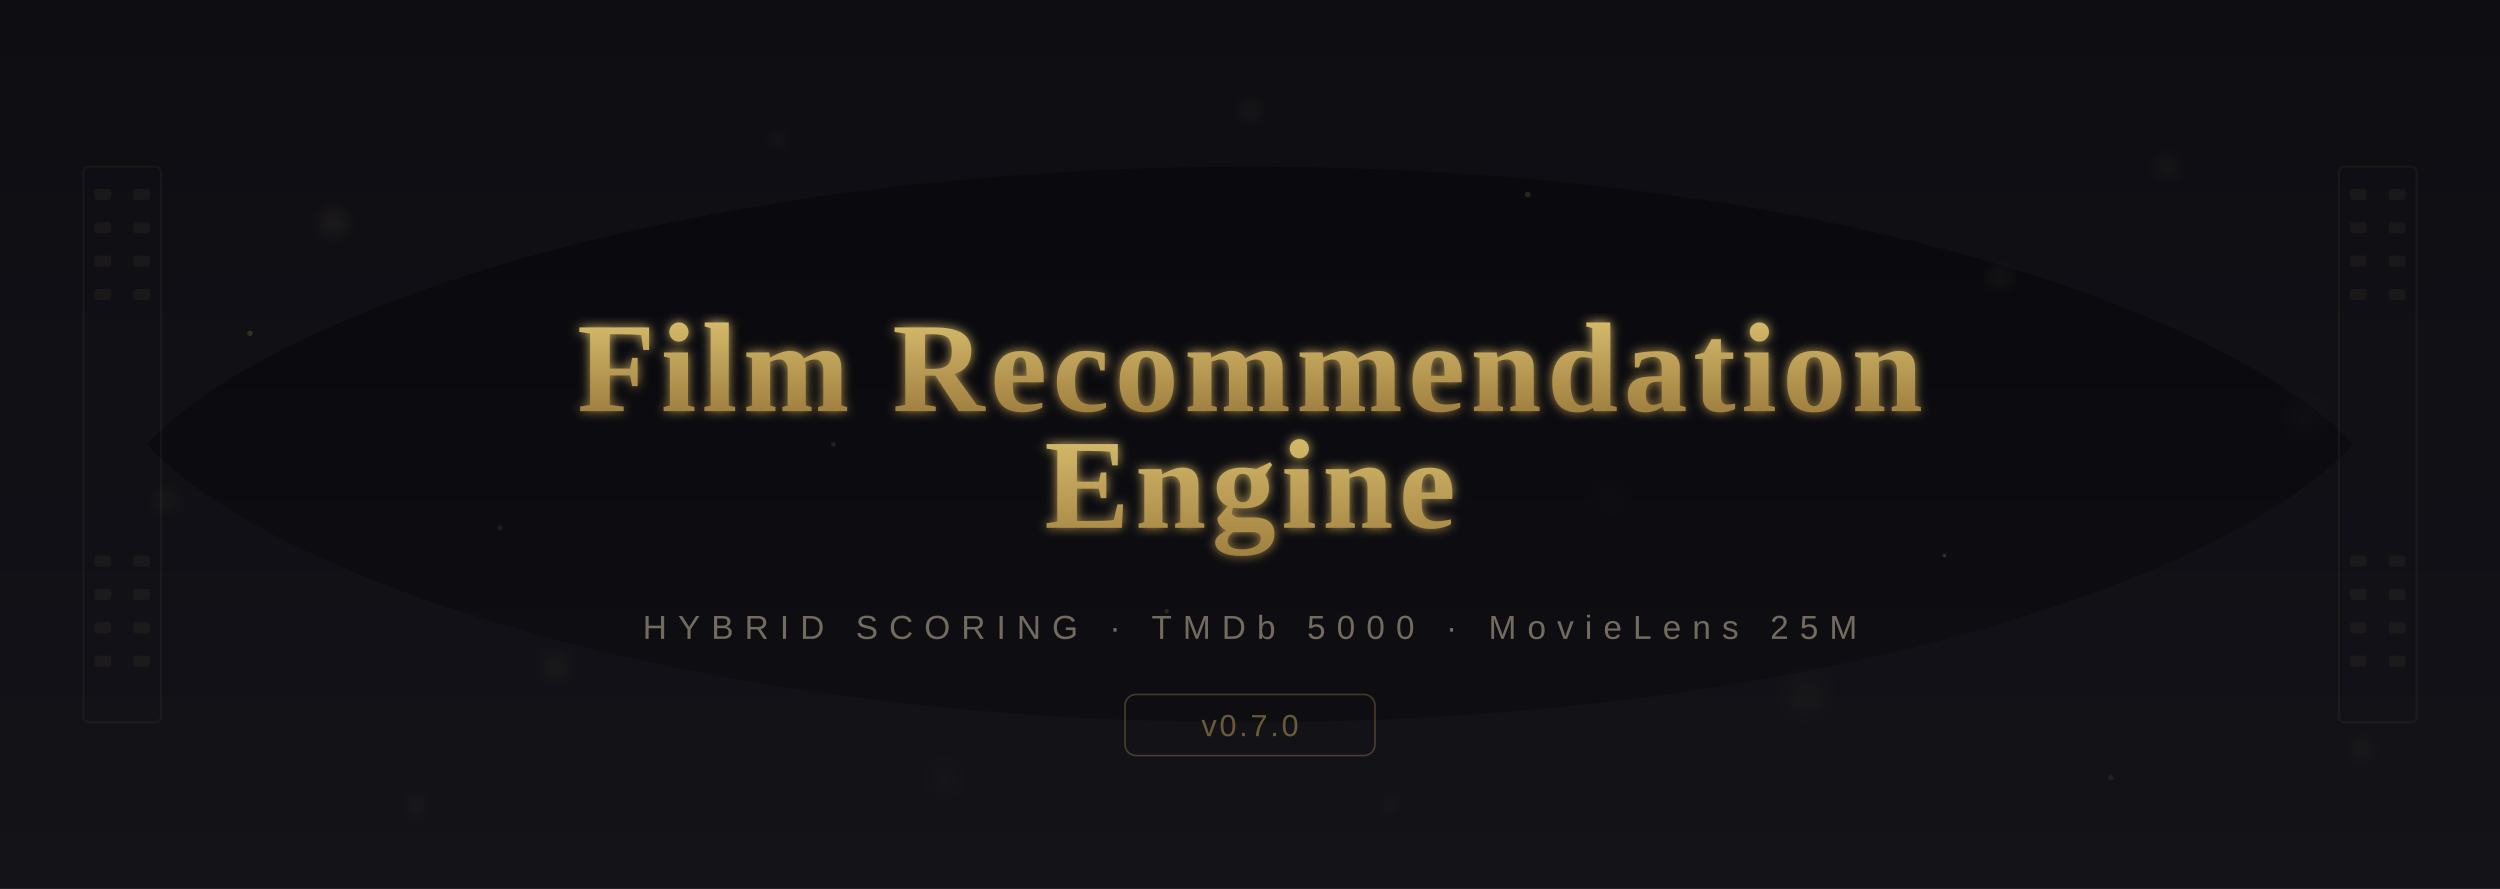
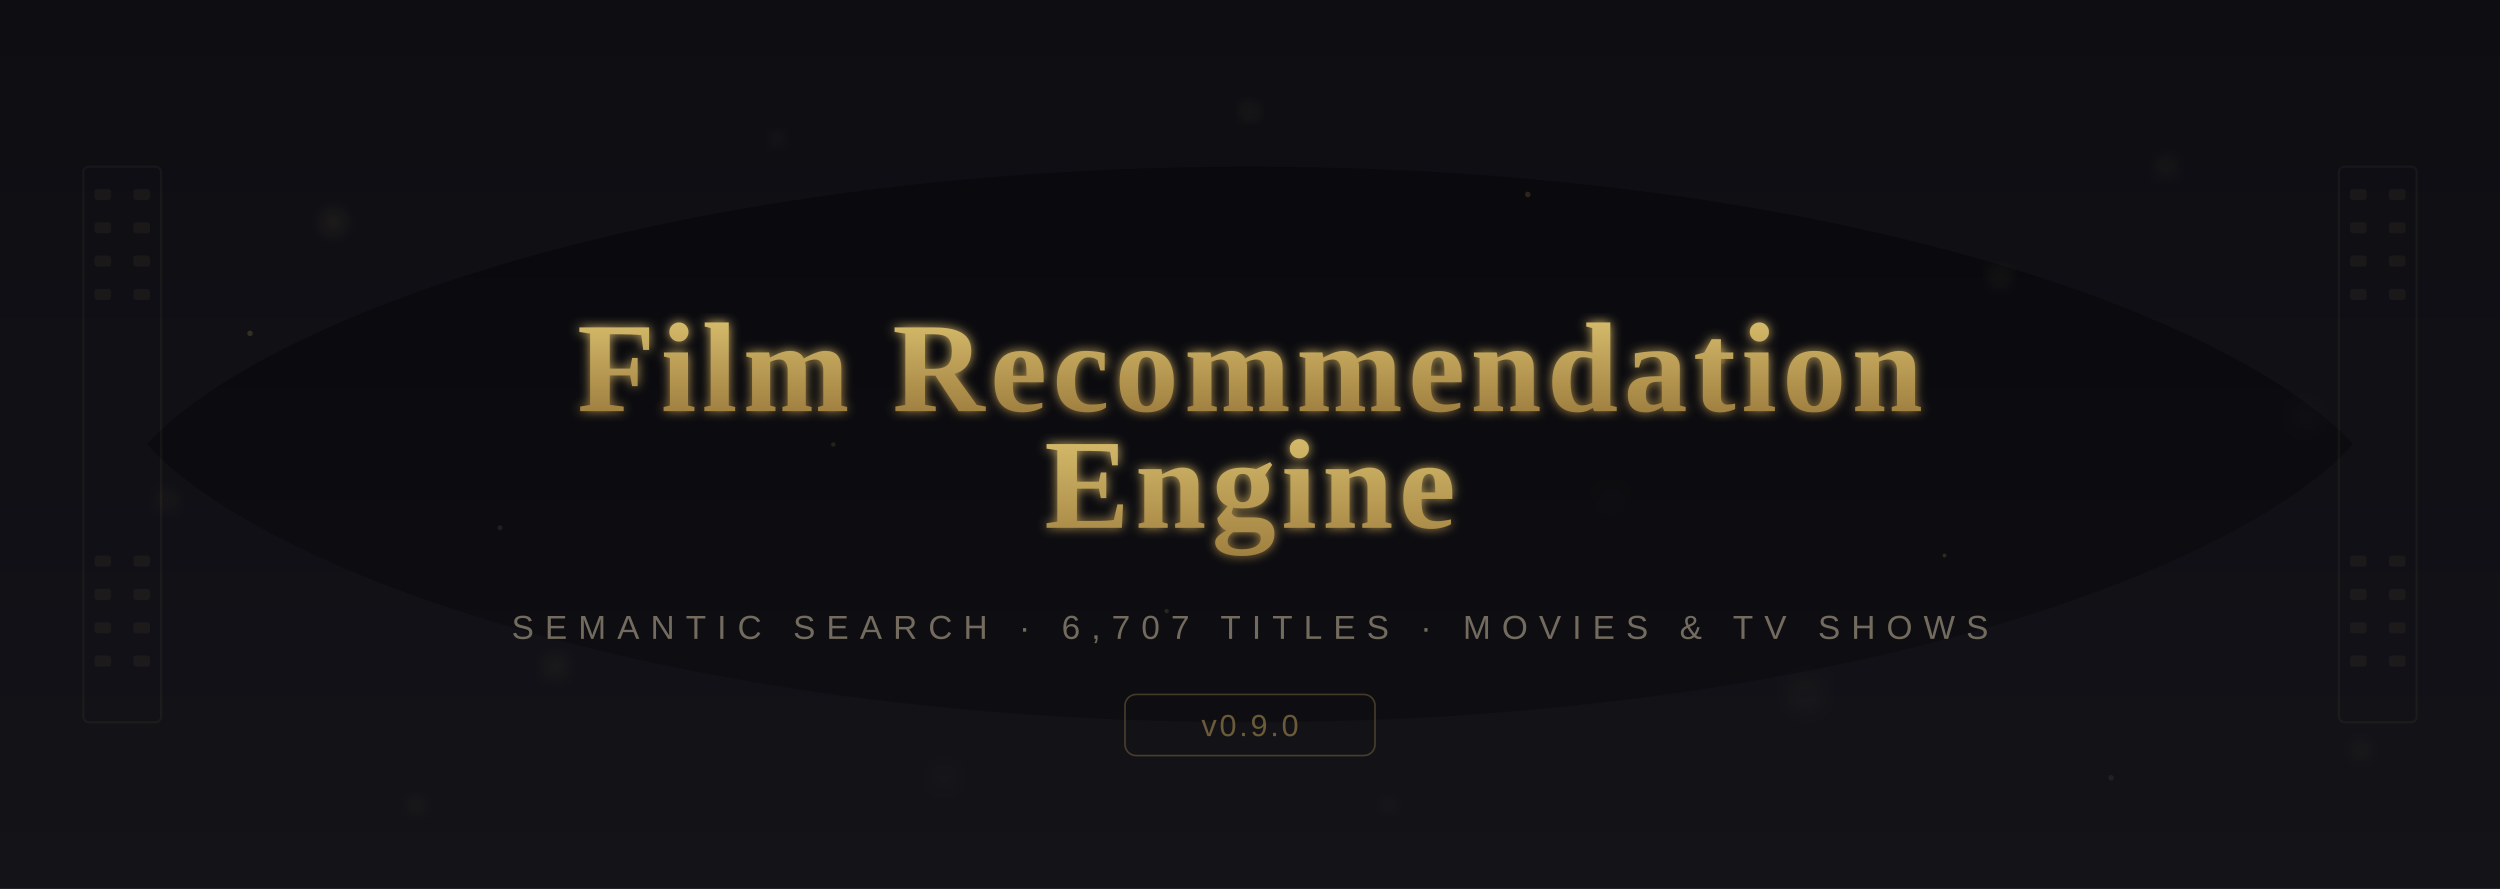
<svg xmlns="http://www.w3.org/2000/svg" viewBox="0 0 900 320" width="900" height="320">
  <defs>
    <linearGradient id="bg" x1="0" y1="0" x2="0" y2="1">
      <stop offset="0%" stop-color="#08080c" />
      <stop offset="100%" stop-color="#0f0f14" />
    </linearGradient>
    <linearGradient id="goldText" x1="0" y1="0" x2="0" y2="1">
      <stop offset="0%" stop-color="#d4b96a" />
      <stop offset="100%" stop-color="#a08040" />
    </linearGradient>
    <linearGradient id="goldLine" x1="0" y1="0" x2="1" y2="0">
      <stop offset="0%" stop-color="#c4a35a" stop-opacity="0" />
      <stop offset="30%" stop-color="#c4a35a" stop-opacity="0.4" />
      <stop offset="50%" stop-color="#c4a35a" stop-opacity="0.6" />
      <stop offset="70%" stop-color="#c4a35a" stop-opacity="0.4" />
      <stop offset="100%" stop-color="#c4a35a" stop-opacity="0" />
    </linearGradient>
    <filter id="glow" x="-10%" y="-10%" width="120%" height="120%">
      <feGaussianBlur in="SourceGraphic" stdDeviation="2" result="blur" />
      <feMerge>
        <feMergeNode in="blur" />
        <feMergeNode in="SourceGraphic" />
      </feMerge>
    </filter>
    <filter id="bokeh" x="-50%" y="-50%" width="200%" height="200%">
      <feGaussianBlur in="SourceGraphic" stdDeviation="3" />
    </filter>
    <filter id="softBokeh" x="-50%" y="-50%" width="200%" height="200%">
      <feGaussianBlur in="SourceGraphic" stdDeviation="5" />
    </filter>
  </defs>
  <rect width="900" height="320" fill="url(#bg)" />
  <rect width="900" height="320" fill="url(#bg)" opacity="0" />
  <ellipse cx="450" cy="160" rx="500" ry="200" fill="none" stroke="#1a1a22" stroke-width="200" opacity="0.3" />
  <circle cx="120" cy="80" r="4" fill="#c4a35a" opacity="0.12" filter="url(#bokeh)" />
  <circle cx="780" cy="60" r="3" fill="#c4a35a" opacity="0.1" filter="url(#bokeh)" />
  <circle cx="650" cy="250" r="5" fill="#c4a35a" opacity="0.08" filter="url(#softBokeh)" />
  <circle cx="200" cy="240" r="3.5" fill="#c4a35a" opacity="0.1" filter="url(#bokeh)" />
  <circle cx="450" cy="40" r="2.5" fill="#c4a35a" opacity="0.15" filter="url(#bokeh)" />
  <circle cx="340" cy="280" r="4" fill="#c4a35a" opacity="0.07" filter="url(#softBokeh)" />
  <circle cx="60" cy="180" r="3" fill="#c4a35a" opacity="0.09" filter="url(#bokeh)" />
  <circle cx="830" cy="150" r="4.5" fill="#c4a35a" opacity="0.06" filter="url(#softBokeh)" />
  <circle cx="500" cy="290" r="2" fill="#c4a35a" opacity="0.12" filter="url(#bokeh)" />
  <circle cx="720" cy="100" r="3" fill="#c4a35a" opacity="0.11" filter="url(#bokeh)" />
  <circle cx="280" cy="50" r="2" fill="#d4b96a" opacity="0.13" filter="url(#bokeh)" />
  <circle cx="580" cy="180" r="3.5" fill="#c4a35a" opacity="0.05" filter="url(#softBokeh)" />
  <circle cx="150" cy="290" r="2.5" fill="#c4a35a" opacity="0.1" filter="url(#bokeh)" />
  <circle cx="400" cy="130" r="1.5" fill="#d4b96a" opacity="0.18" filter="url(#bokeh)" />
  <circle cx="850" cy="270" r="3" fill="#c4a35a" opacity="0.08" filter="url(#bokeh)" />
  <circle cx="90" cy="120" r="1" fill="#c4a35a" opacity="0.2" />
  <circle cx="300" cy="160" r="0.8" fill="#c4a35a" opacity="0.15" />
  <circle cx="550" cy="70" r="1" fill="#c4a35a" opacity="0.18" />
  <circle cx="700" cy="200" r="0.7" fill="#c4a35a" opacity="0.2" />
  <circle cx="180" cy="190" r="0.9" fill="#c4a35a" opacity="0.12" />
  <circle cx="620" cy="130" r="1.1" fill="#c4a35a" opacity="0.14" />
  <circle cx="420" cy="220" r="0.8" fill="#c4a35a" opacity="0.16" />
  <circle cx="760" cy="280" r="1" fill="#c4a35a" opacity="0.1" />
  <line x1="100" y1="115" x2="360" y2="115" stroke="url(#goldLine)" stroke-width="0.5" />
  <line x1="540" y1="115" x2="800" y2="115" stroke="url(#goldLine)" stroke-width="0.5" />
  <line x1="100" y1="205" x2="360" y2="205" stroke="url(#goldLine)" stroke-width="0.5" />
  <line x1="540" y1="205" x2="800" y2="205" stroke="url(#goldLine)" stroke-width="0.5" />
  <g opacity="0.06">
    <rect x="30" y="60" width="28" height="200" rx="2" fill="none" stroke="#c4a35a" stroke-width="0.8" />
    <rect x="34" y="68" width="6" height="4" rx="1" fill="#c4a35a" />
    <rect x="34" y="80" width="6" height="4" rx="1" fill="#c4a35a" />
    <rect x="34" y="92" width="6" height="4" rx="1" fill="#c4a35a" />
    <rect x="34" y="104" width="6" height="4" rx="1" fill="#c4a35a" />
    <rect x="34" y="200" width="6" height="4" rx="1" fill="#c4a35a" />
    <rect x="34" y="212" width="6" height="4" rx="1" fill="#c4a35a" />
    <rect x="34" y="224" width="6" height="4" rx="1" fill="#c4a35a" />
    <rect x="34" y="236" width="6" height="4" rx="1" fill="#c4a35a" />
    <rect x="48" y="68" width="6" height="4" rx="1" fill="#c4a35a" />
    <rect x="48" y="80" width="6" height="4" rx="1" fill="#c4a35a" />
    <rect x="48" y="92" width="6" height="4" rx="1" fill="#c4a35a" />
    <rect x="48" y="104" width="6" height="4" rx="1" fill="#c4a35a" />
    <rect x="48" y="200" width="6" height="4" rx="1" fill="#c4a35a" />
    <rect x="48" y="212" width="6" height="4" rx="1" fill="#c4a35a" />
    <rect x="48" y="224" width="6" height="4" rx="1" fill="#c4a35a" />
    <rect x="48" y="236" width="6" height="4" rx="1" fill="#c4a35a" />
  </g>
  <g opacity="0.06">
    <rect x="842" y="60" width="28" height="200" rx="2" fill="none" stroke="#c4a35a" stroke-width="0.8" />
    <rect x="846" y="68" width="6" height="4" rx="1" fill="#c4a35a" />
    <rect x="846" y="80" width="6" height="4" rx="1" fill="#c4a35a" />
    <rect x="846" y="92" width="6" height="4" rx="1" fill="#c4a35a" />
    <rect x="846" y="104" width="6" height="4" rx="1" fill="#c4a35a" />
    <rect x="846" y="200" width="6" height="4" rx="1" fill="#c4a35a" />
    <rect x="846" y="212" width="6" height="4" rx="1" fill="#c4a35a" />
    <rect x="846" y="224" width="6" height="4" rx="1" fill="#c4a35a" />
    <rect x="846" y="236" width="6" height="4" rx="1" fill="#c4a35a" />
    <rect x="860" y="68" width="6" height="4" rx="1" fill="#c4a35a" />
    <rect x="860" y="80" width="6" height="4" rx="1" fill="#c4a35a" />
    <rect x="860" y="92" width="6" height="4" rx="1" fill="#c4a35a" />
    <rect x="860" y="104" width="6" height="4" rx="1" fill="#c4a35a" />
    <rect x="860" y="200" width="6" height="4" rx="1" fill="#c4a35a" />
    <rect x="860" y="212" width="6" height="4" rx="1" fill="#c4a35a" />
    <rect x="860" y="224" width="6" height="4" rx="1" fill="#c4a35a" />
    <rect x="860" y="236" width="6" height="4" rx="1" fill="#c4a35a" />
  </g>
  <text x="450" y="148" text-anchor="middle" font-family="Georgia, 'Times New Roman', serif" font-size="46" font-weight="700" fill="url(#goldText)" filter="url(#glow)" letter-spacing="2">Film Recommendation</text>
  <text x="450" y="190" text-anchor="middle" font-family="Georgia, 'Times New Roman', serif" font-size="46" font-weight="700" fill="url(#goldText)" filter="url(#glow)" letter-spacing="2">Engine</text>
-   <text x="450" y="230" text-anchor="middle" font-family="-apple-system, 'Helvetica Neue', Arial, sans-serif" font-size="12" fill="#726b5e" letter-spacing="4" font-weight="400">HYBRID SCORING  ·  TMDb 5000  ·  MovieLens 25M</text>
+   <text x="450" y="230" text-anchor="middle" font-family="-apple-system, 'Helvetica Neue', Arial, sans-serif" font-size="12" fill="#726b5e" letter-spacing="4" font-weight="400">SEMANTIC SEARCH  ·  6,707 TITLES  ·  MOVIES &amp; TV SHOWS</text>
  <rect x="405" y="250" width="90" height="22" rx="4" fill="none" stroke="#c4a35a" stroke-width="0.6" opacity="0.3" />
-   <text x="450" y="265" text-anchor="middle" font-family="-apple-system, 'Helvetica Neue', Arial, sans-serif" font-size="11" fill="#c4a35a" opacity="0.5" letter-spacing="1" font-weight="500">v0.7.0</text>
+   <text x="450" y="265" text-anchor="middle" font-family="-apple-system, 'Helvetica Neue', Arial, sans-serif" font-size="11" fill="#c4a35a" opacity="0.5" letter-spacing="1" font-weight="500">v0.9.0</text>
</svg>
